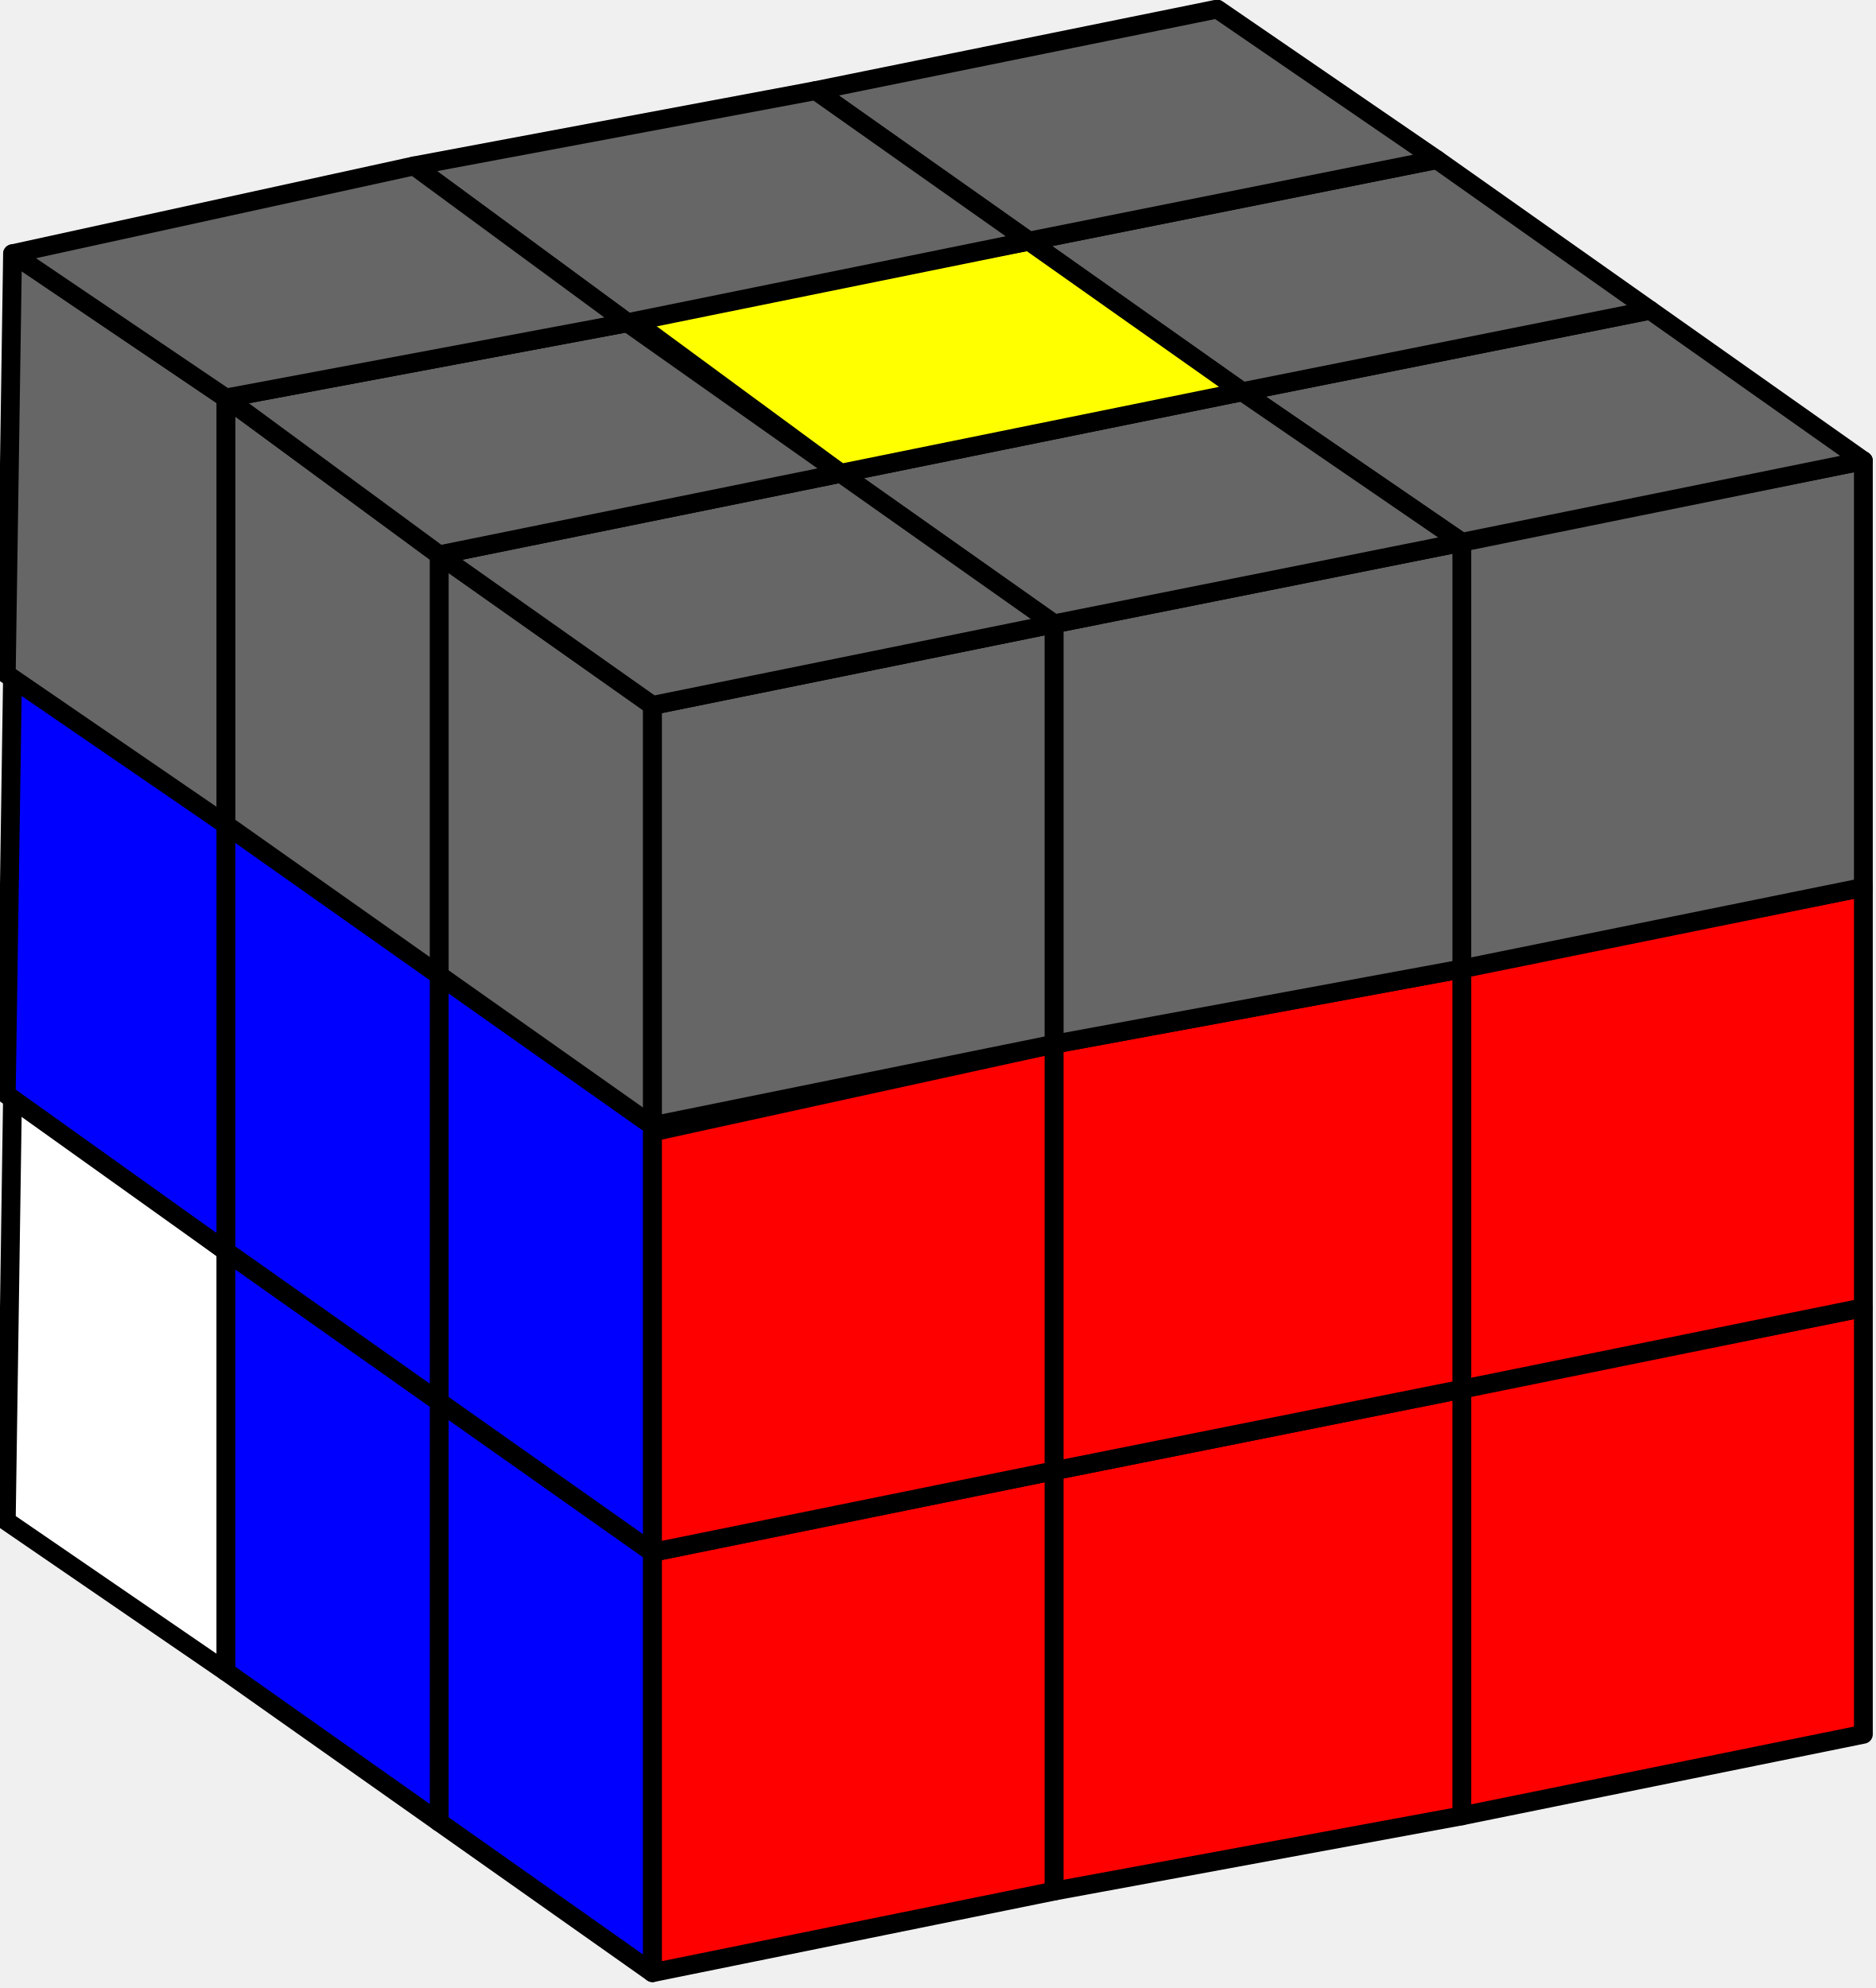
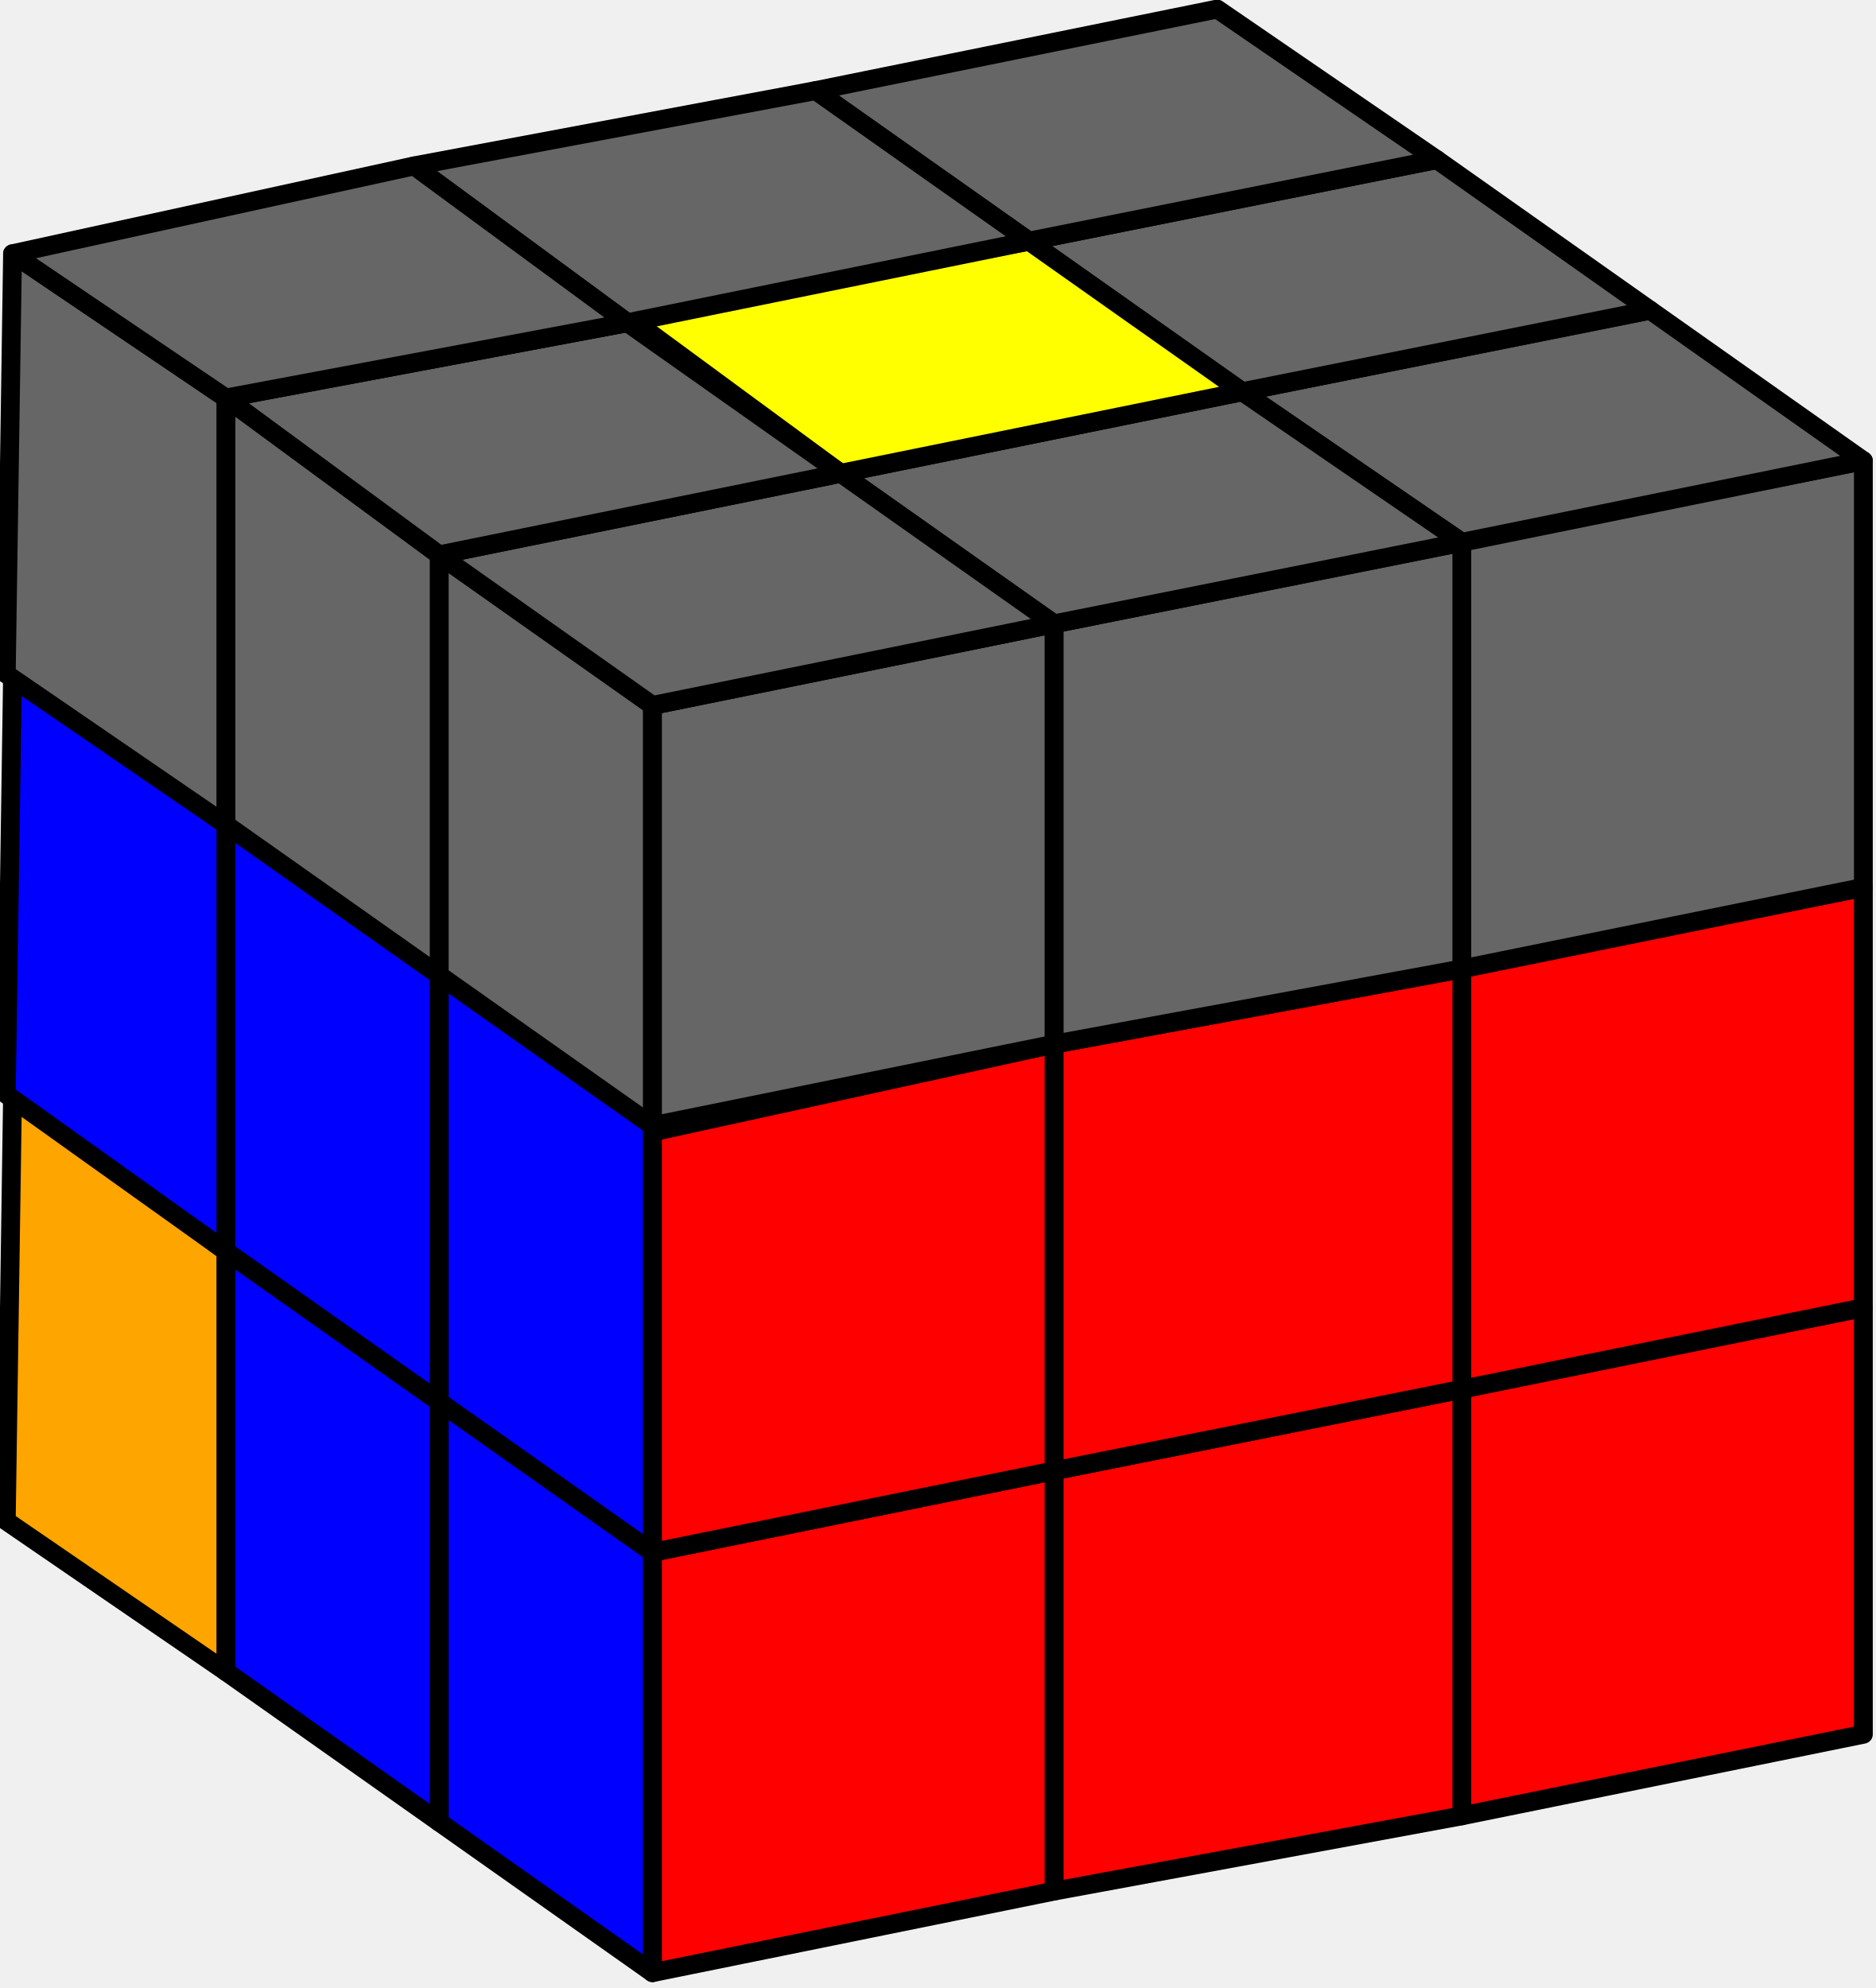
<svg xmlns="http://www.w3.org/2000/svg" width="225.7" height="239.2" viewBox="0 0 29.9 31.6">
  <g stroke="#000000" stroke-linejoin="round" stroke-width="0.3" paint-order="fill markers stroke">
    <path fill="#0000ff" d="m75.8 134.3 3.4 2.4v6.7l-3.4-2.4z" transform="translate(-68.8 -112)" />
    <path fill="#0000ff" d="m72.4 131.9 3.4 2.4v6.7l-3.4-2.4z" transform="translate(-68.8 -112)" />
-     <path fill="#ffffff" d="m69 129.4 3.4 2.5v6.7l-3.5-2.4z" transform="translate(-68.8 -112)" />
+     <path fill="#ffa500" d="m69 129.4 3.4 2.5v6.7l-3.5-2.4z" transform="translate(-68.8 -112)" />
    <path fill="#0000ff" d="m75.8 127.5 3.4 2.4v6.8l-3.4-2.4z" transform="translate(-68.8 -112)" />
    <path fill="#0000ff" d="m72.4 125.1 3.4 2.4v6.8l-3.4-2.4z" transform="translate(-68.8 -112)" />
    <path fill="#0000ff" d="m69 122.7 3.4 2.4v6.8l-3.5-2.5z" transform="translate(-68.8 -112)" />
    <path fill="#666666" d="m75.8 120.8 3.4 2.4v6.7l-3.4-2.4z" transform="translate(-68.8 -112)" />
    <path fill="#666666" d="m72.4 118.3 3.4 2.5v6.7l-3.4-2.4z" transform="translate(-68.8 -112)" />
    <path fill="#666666" d="m69 116 3.4 2.3v6.8l-3.5-2.4z" transform="translate(-68.8 -112)" />
    <path fill="#ff0000" d="m92 134.1 6.5-1.3v6.8l-6.4 1.3z" transform="translate(-68.8 -112)" />
    <path fill="#ff0000" d="m85.6 135.4 6.5-1.3v6.8l-6.5 1.2z" transform="translate(-68.8 -112)" />
    <path fill="#ff0000" d="m79.2 136.7 6.4-1.3v6.7l-6.4 1.3z" transform="translate(-68.8 -112)" />
    <path fill="#ff0000" d="m92 127.4 6.5-1.3v6.7l-6.4 1.3z" transform="translate(-68.8 -112)" />
    <path fill="#ff0000" d="m85.6 128.6 6.5-1.2v6.7l-6.5 1.3z" transform="translate(-68.8 -112)" />
    <path fill="#ff0000" d="m79.2 130 6.4-1.4v6.8l-6.4 1.3z" transform="translate(-68.8 -112)" />
    <path fill="#666666" d="m92 120.6 6.5-1.3v6.8l-6.4 1.3z" transform="translate(-68.8 -112)" />
    <path fill="#666666" d="m85.6 121.9 6.5-1.3v6.8l-6.5 1.2z" transform="translate(-68.8 -112)" />
    <path fill="#666666" d="m79.2 123.2 6.4-1.3v6.7l-6.4 1.3z" transform="translate(-68.8 -112)" />
    <path fill="#666666" d="m88.6 118.2 6.5-1.3 3.4 2.4-6.4 1.3z" transform="translate(-68.8 -112)" />
    <path fill="#666666" d="m82.2 119.5 6.4-1.3 3.5 2.4-6.5 1.3z" transform="translate(-68.8 -112)" />
    <path fill="#666666" d="m75.8 120.8 6.4-1.3 3.4 2.4-6.4 1.3z" transform="translate(-68.8 -112)" />
    <path fill="#666666" d="m85.2 115.8 6.5-1.3 3.4 2.4-6.5 1.3z" transform="translate(-68.8 -112)" />
    <path fill="#ffff00" d="m78.8 117 6.4-1.2 3.4 2.4-6.4 1.3z" transform="translate(-68.8 -112)" />
    <path fill="#666666" d="m72.4 118.3 6.4-1.2 3.4 2.4-6.4 1.3z" transform="translate(-68.8 -112)" />
    <path fill="#666666" d="m81.8 113.4 6.4-1.3 3.5 2.4-6.5 1.3z" transform="translate(-68.8 -112)" />
    <path fill="#666666" d="m75.4 114.6 6.4-1.2 3.4 2.4-6.4 1.3z" transform="translate(-68.8 -112)" />
    <path fill="#666666" d="m69 116 6.4-1.4 3.4 2.5-6.4 1.2z" transform="translate(-68.8 -112)" />
  </g>
</svg>
